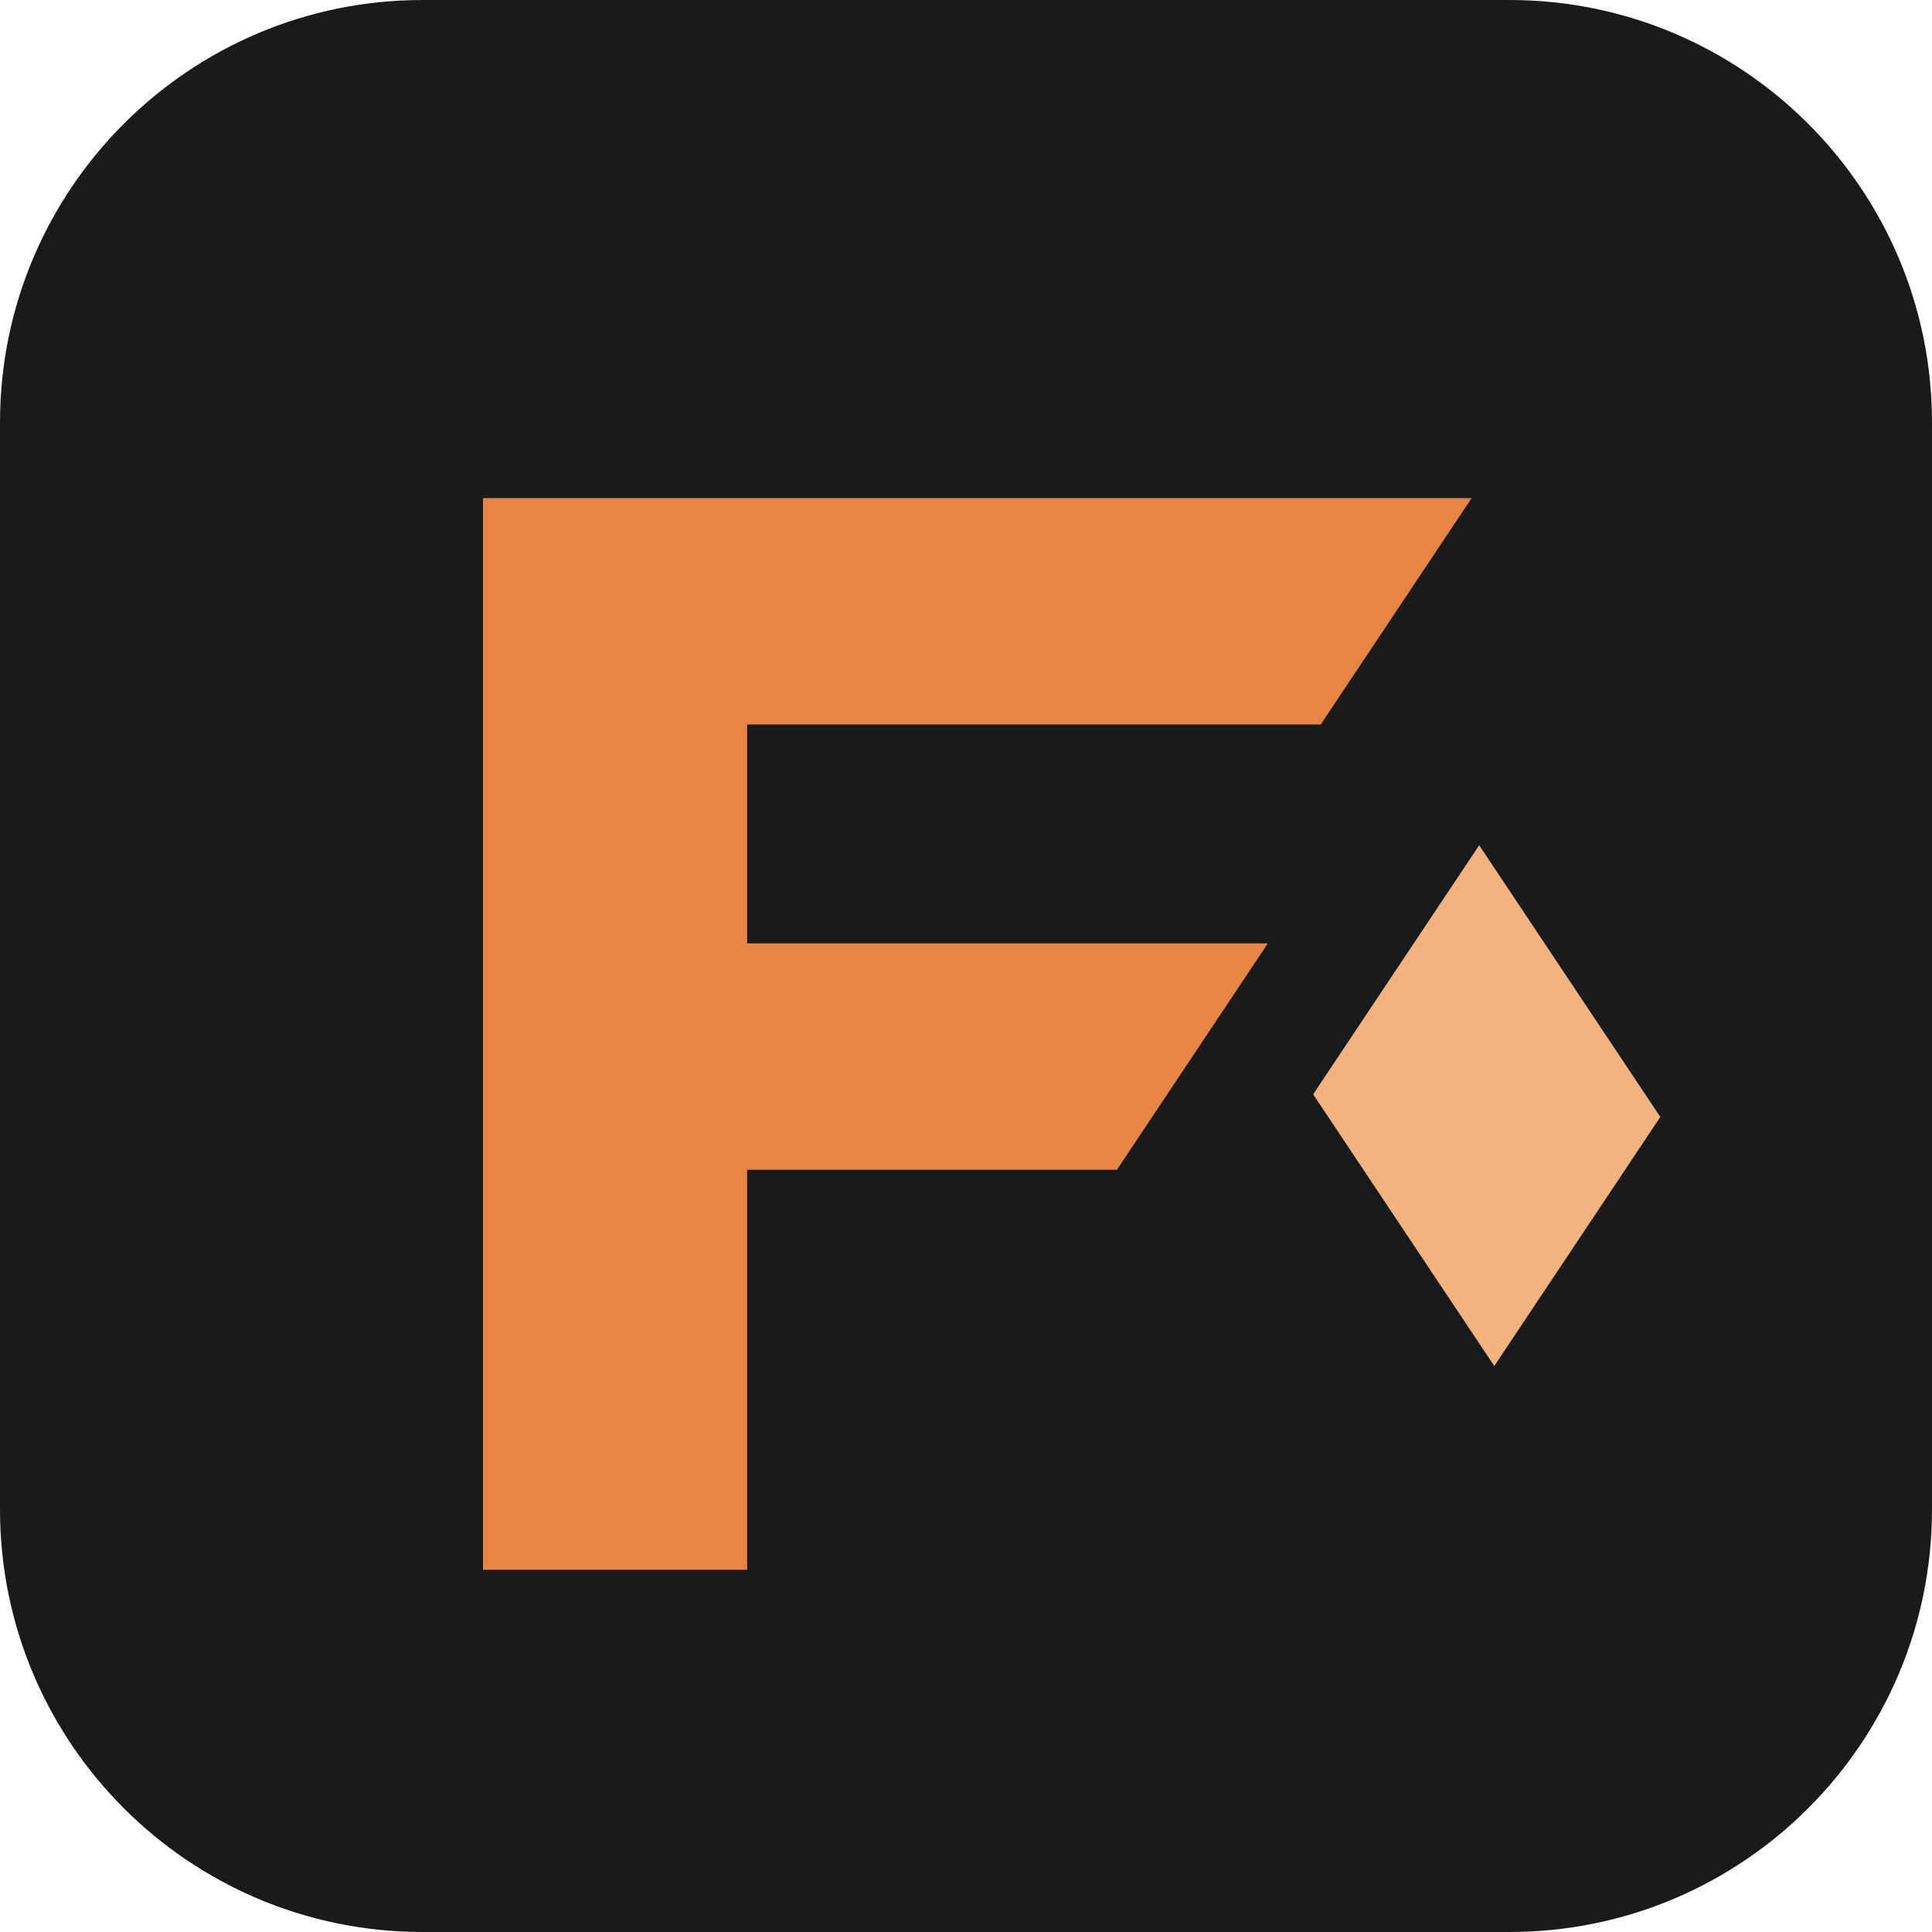
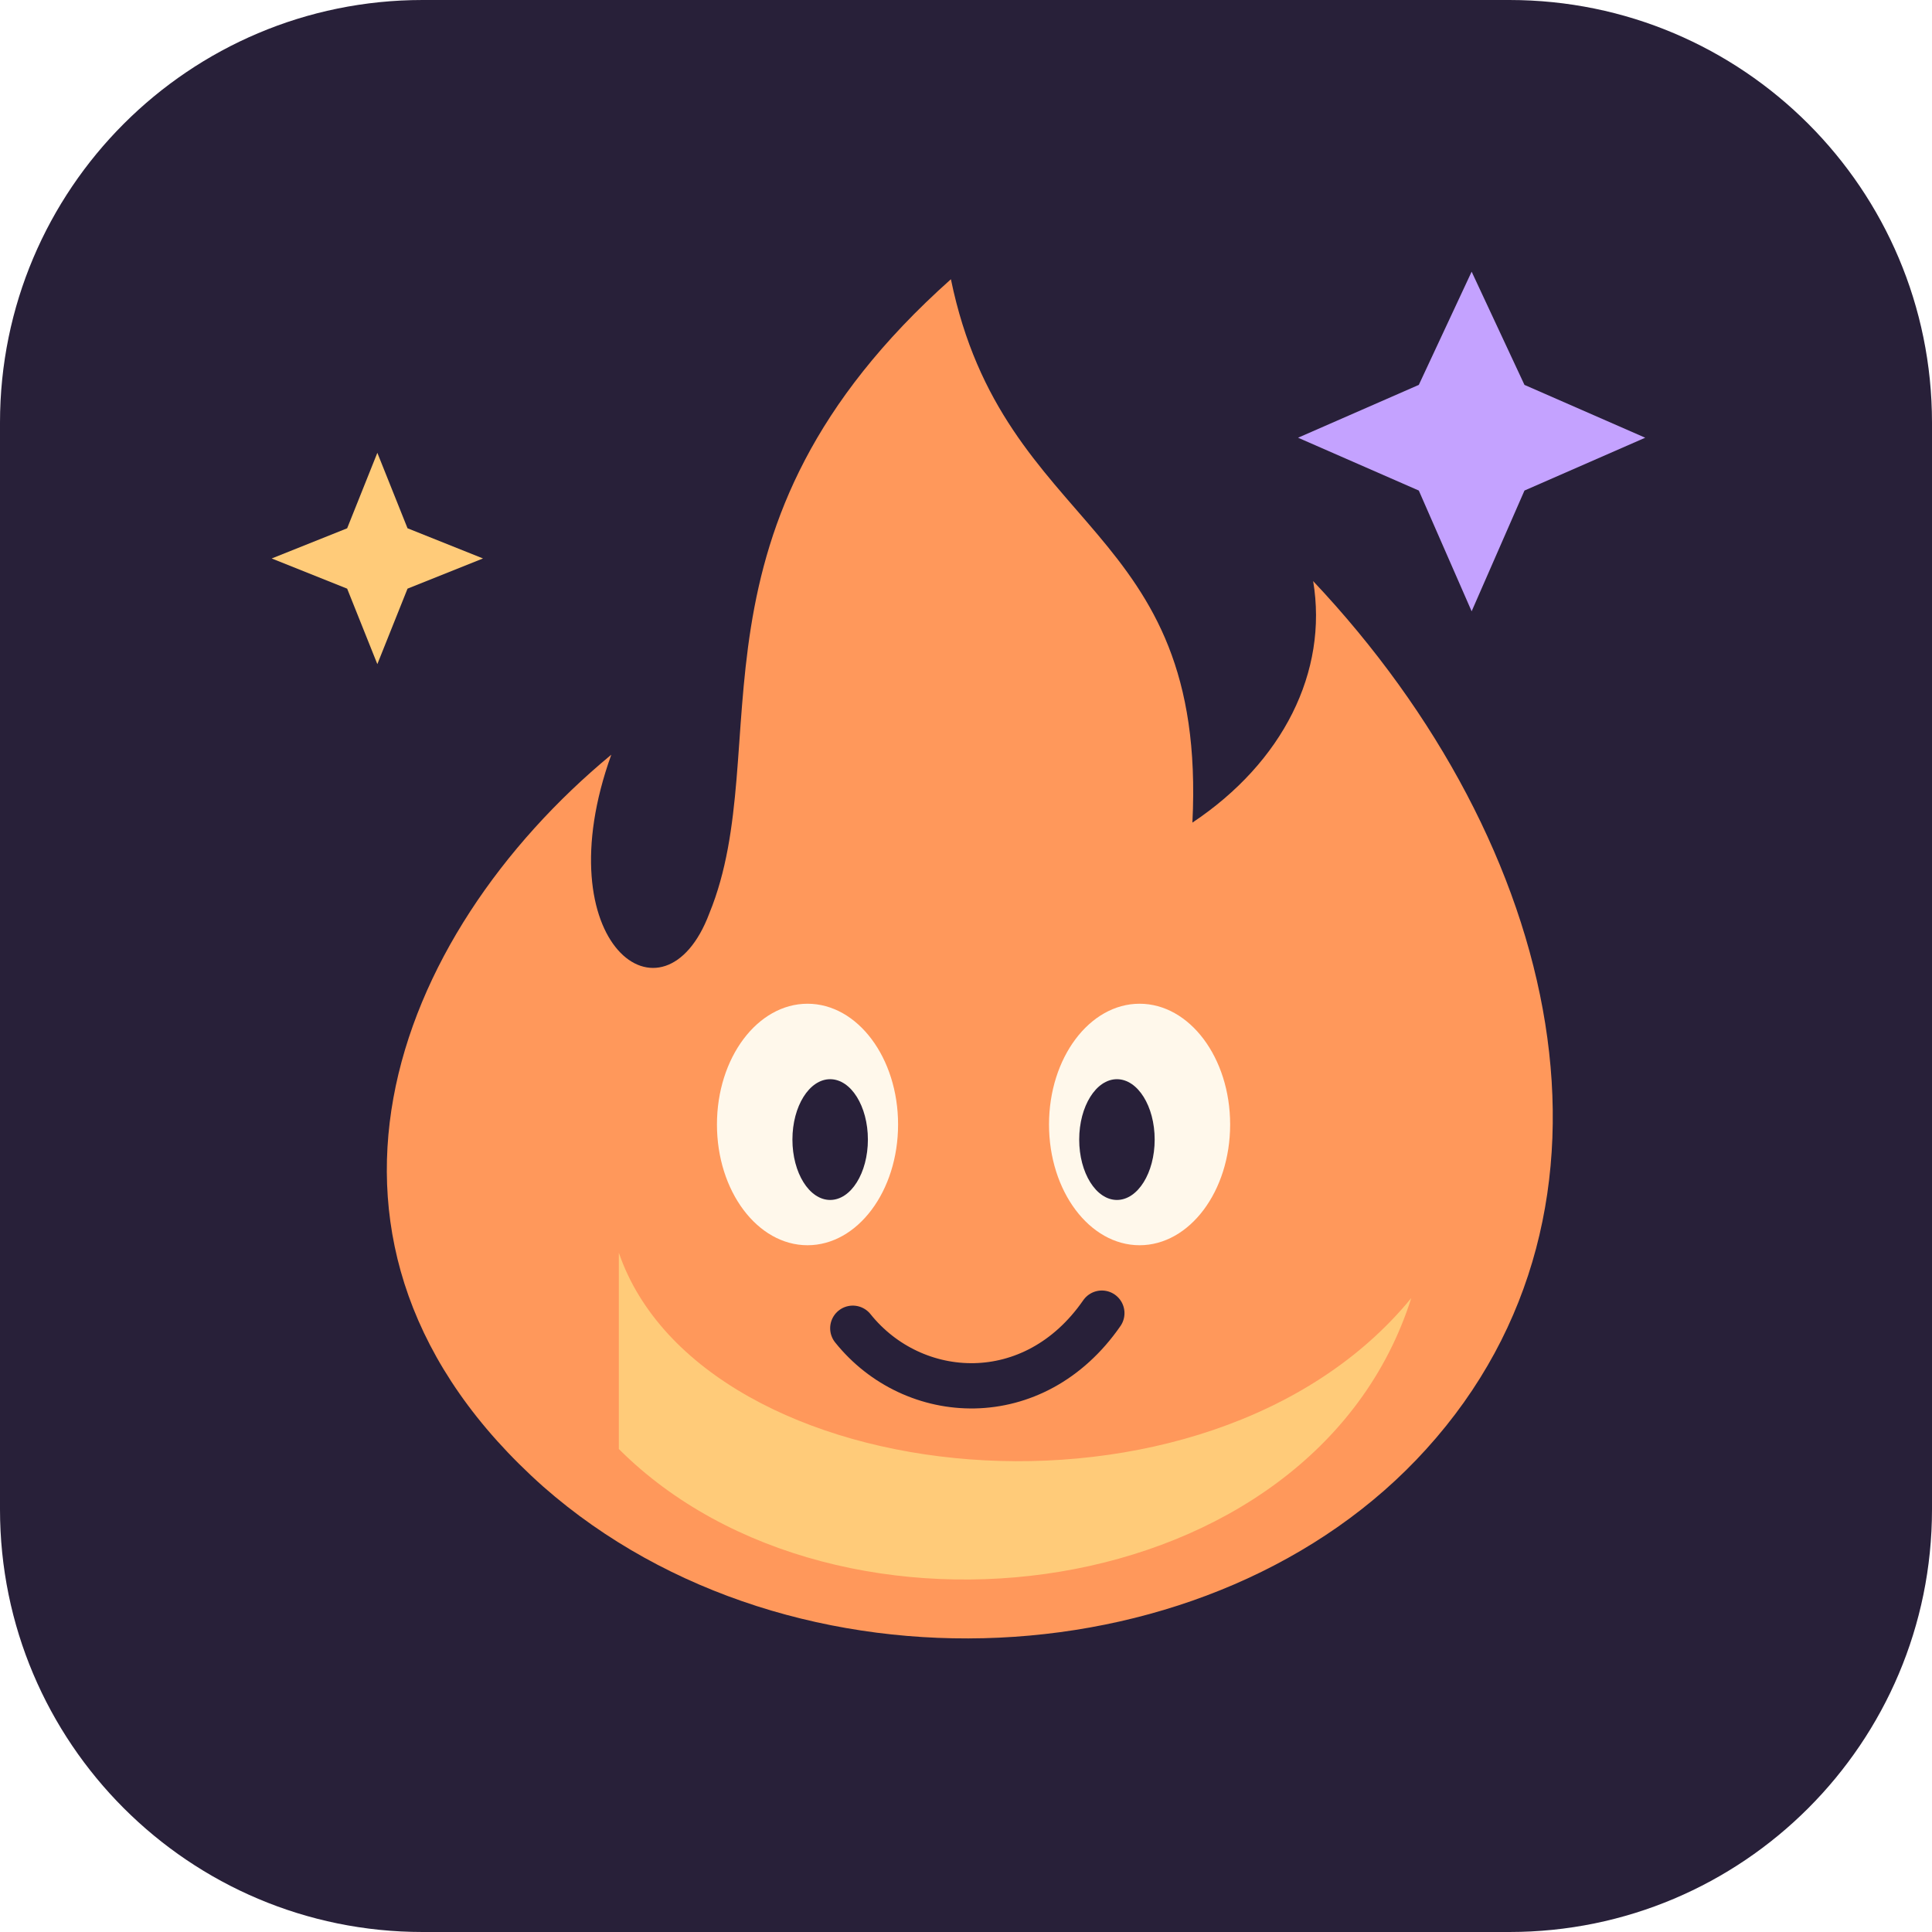
- <svg xmlns="http://www.w3.org/2000/svg" viewBox="0 0 256 256">
-   <rect width="256" height="256" rx="56" fill="#191a1c" />
-   <path d="M64 66h131l-20 30H99v29h69l-20 30H99v53H64z" fill="#e98544" />
-   <path d="m174 145 22-33 24 36-22 33z" fill="#f2b37e" />
+ <svg xmlns="http://www.w3.org/2000/svg" viewBox="0 0 256 256" role="img" aria-label="Forge smiling spark">
+   <rect width="256" height="256" rx="56" fill="#282039" />
+   <path d="M126 37 C133 71 160 69 158 109 C170 101 176 89 174 77 C207 112 218 160 189 192 C161 223 105 226 72 197 C36 165 52 124 81 100 C72 125 88 137 94 121 C103 99 89 70 126 37 Z" fill="#FF985B" />
+   <path d="M82 166 C93 198 160 205 187 172 C174 213 111 221 82 192 Z" fill="#FFCB79" />
+   <ellipse cx="107" cy="149" rx="12" ry="16" fill="#FFF8EB" />
+   <ellipse cx="151" cy="149" rx="12" ry="16" fill="#FFF8EB" />
+   <ellipse cx="110" cy="151" rx="5" ry="8" fill="#282039" />
+   <ellipse cx="148" cy="151" rx="5" ry="8" fill="#282039" />
+   <path d="M113 176 C121 186 137 187 146 174" fill="none" stroke="#282039" stroke-width="6" stroke-linecap="round" />
+   <path d="M195 36 L202 51 L218 58 L202 65 L195 81 L188 65 L172 58 L188 51 Z" fill="#C4A2FF" />
+   <path d="M50 60 L54 70 L64 74 L54 78 L50 88 L46 78 L36 74 L46 70 Z" fill="#FFCB79" />
</svg>
